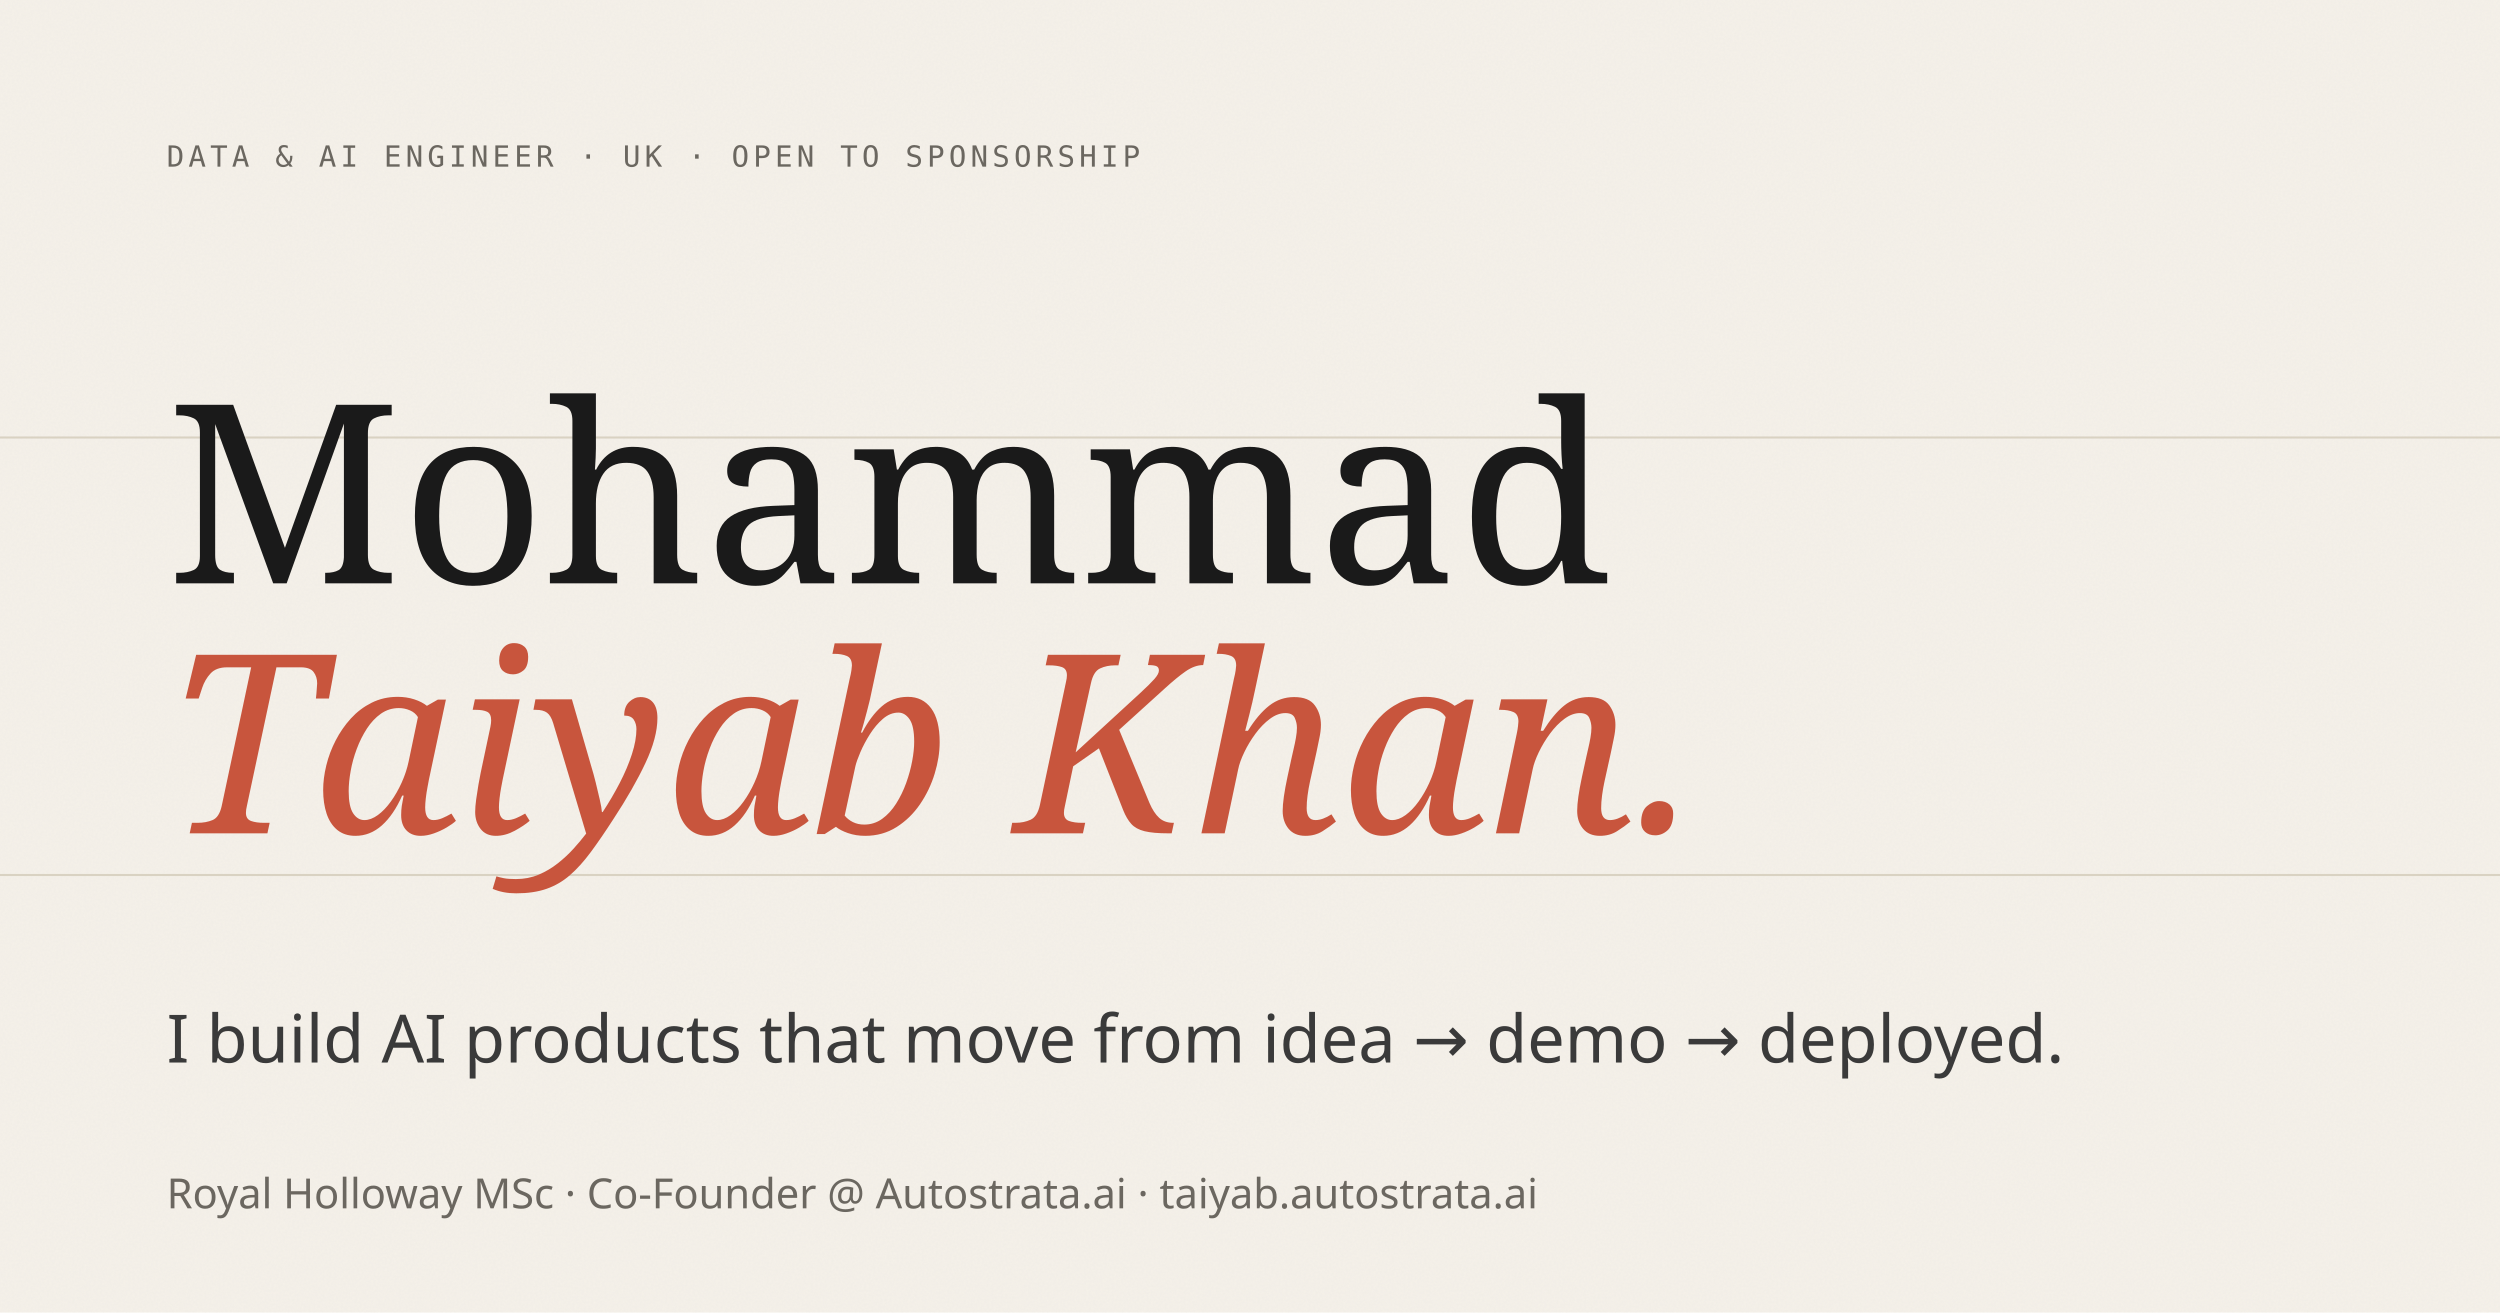
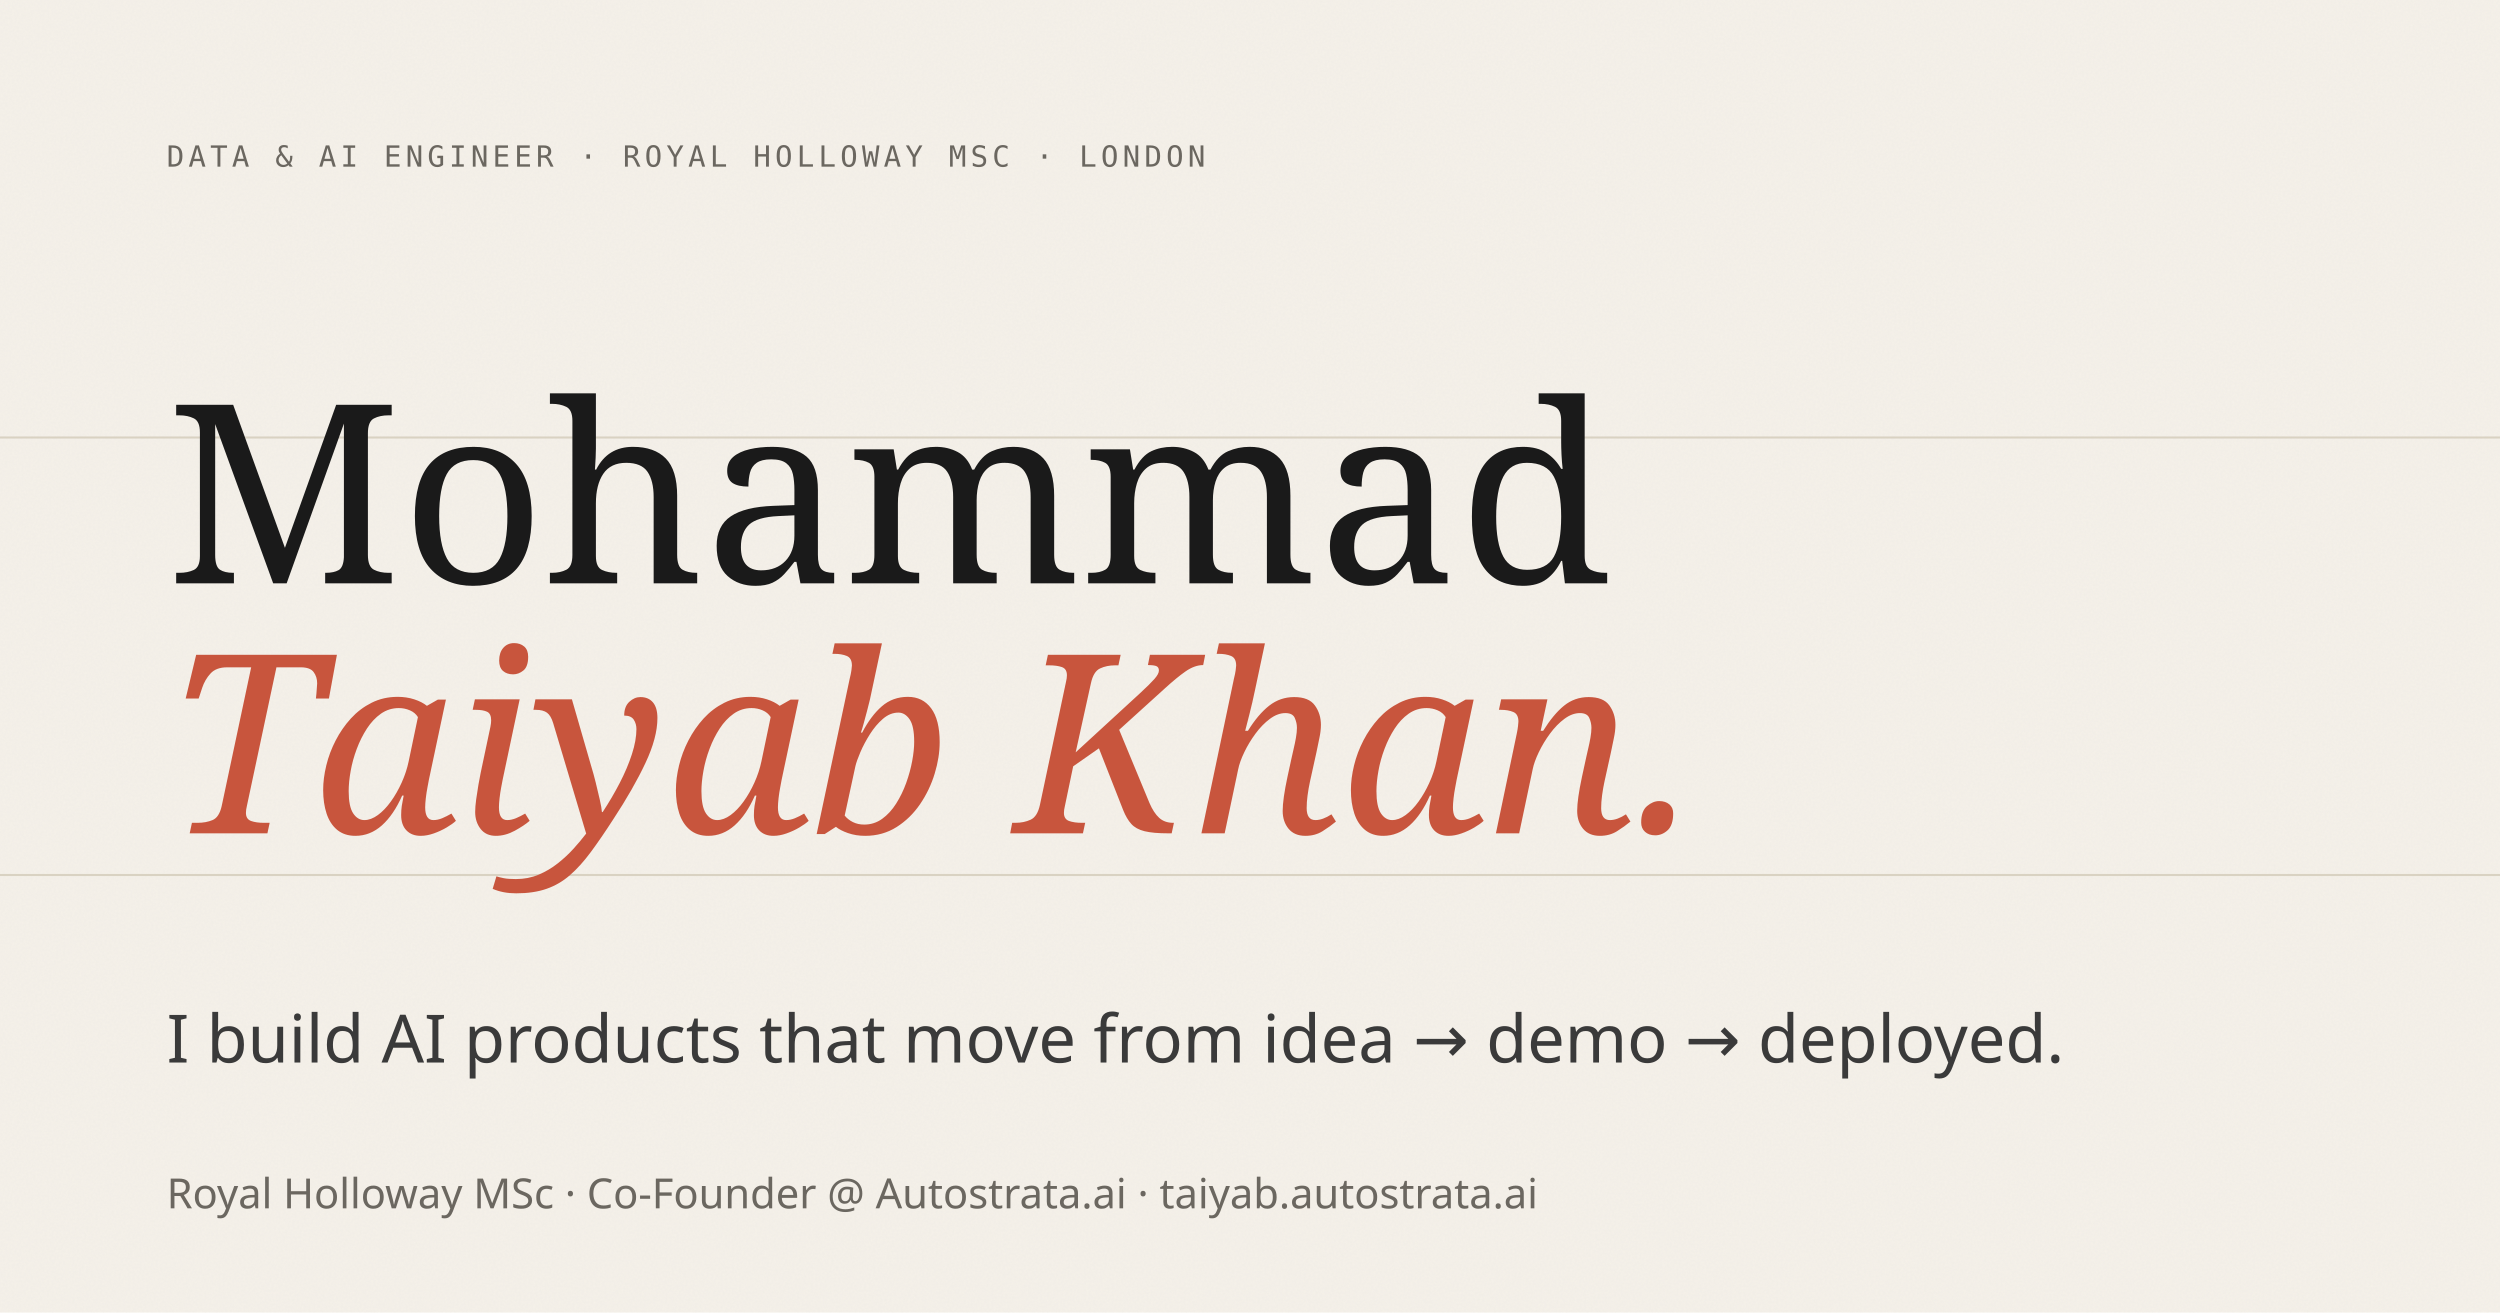
<svg xmlns="http://www.w3.org/2000/svg" viewBox="0 0 1200 630" width="1200" height="630">
  <defs>
    <filter id="grain">
      <feTurbulence type="fractalNoise" baseFrequency="0.9" numOctaves="3" stitchTiles="stitch" />
      <feColorMatrix values="0 0 0 0 0.4 0 0 0 0 0.35 0 0 0 0 0.28 0 0 0 0.1 0" />
    </filter>
  </defs>
  <rect width="1200" height="630" fill="#F5F1EA" />
  <rect width="1200" height="630" filter="url(#grain)" opacity="0.5" />
  <line x1="0" y1="210" x2="1200" y2="210" stroke="#D9D2C2" stroke-width="1" />
  <line x1="0" y1="420" x2="1200" y2="420" stroke="#D9D2C2" stroke-width="1" />
-   <text x="80" y="80" font-family="JetBrains Mono, monospace" font-size="14" fill="#6B6760" letter-spacing="2">DATA &amp; AI ENGINEER · UK · OPEN TO SPONSORSHIP</text>
+   <text x="80" y="80" font-family="JetBrains Mono, monospace" font-size="14" fill="#6B6760" letter-spacing="2">DATA &amp; AI ENGINEER · ROYAL HOLLOWAY MSC · LONDON</text>
  <text x="80" y="280" font-family="Instrument Serif, Georgia, serif" font-size="120" fill="#1A1A1A">Mohammad</text>
  <text x="80" y="400" font-family="Instrument Serif, Georgia, serif" font-size="120" fill="#C8553D" font-style="italic">Taiyab Khan.</text>
  <text x="80" y="510" font-family="DM Sans, sans-serif" font-size="32" fill="#3A3A3A">I build AI products that move from idea → demo → deployed.</text>
  <text x="80" y="580" font-family="DM Sans, sans-serif" font-size="20" fill="#6B6760">Royal Holloway MSc · Co-Founder @ Autostrata.ai · taiyab.autostrata.ai</text>
</svg>
